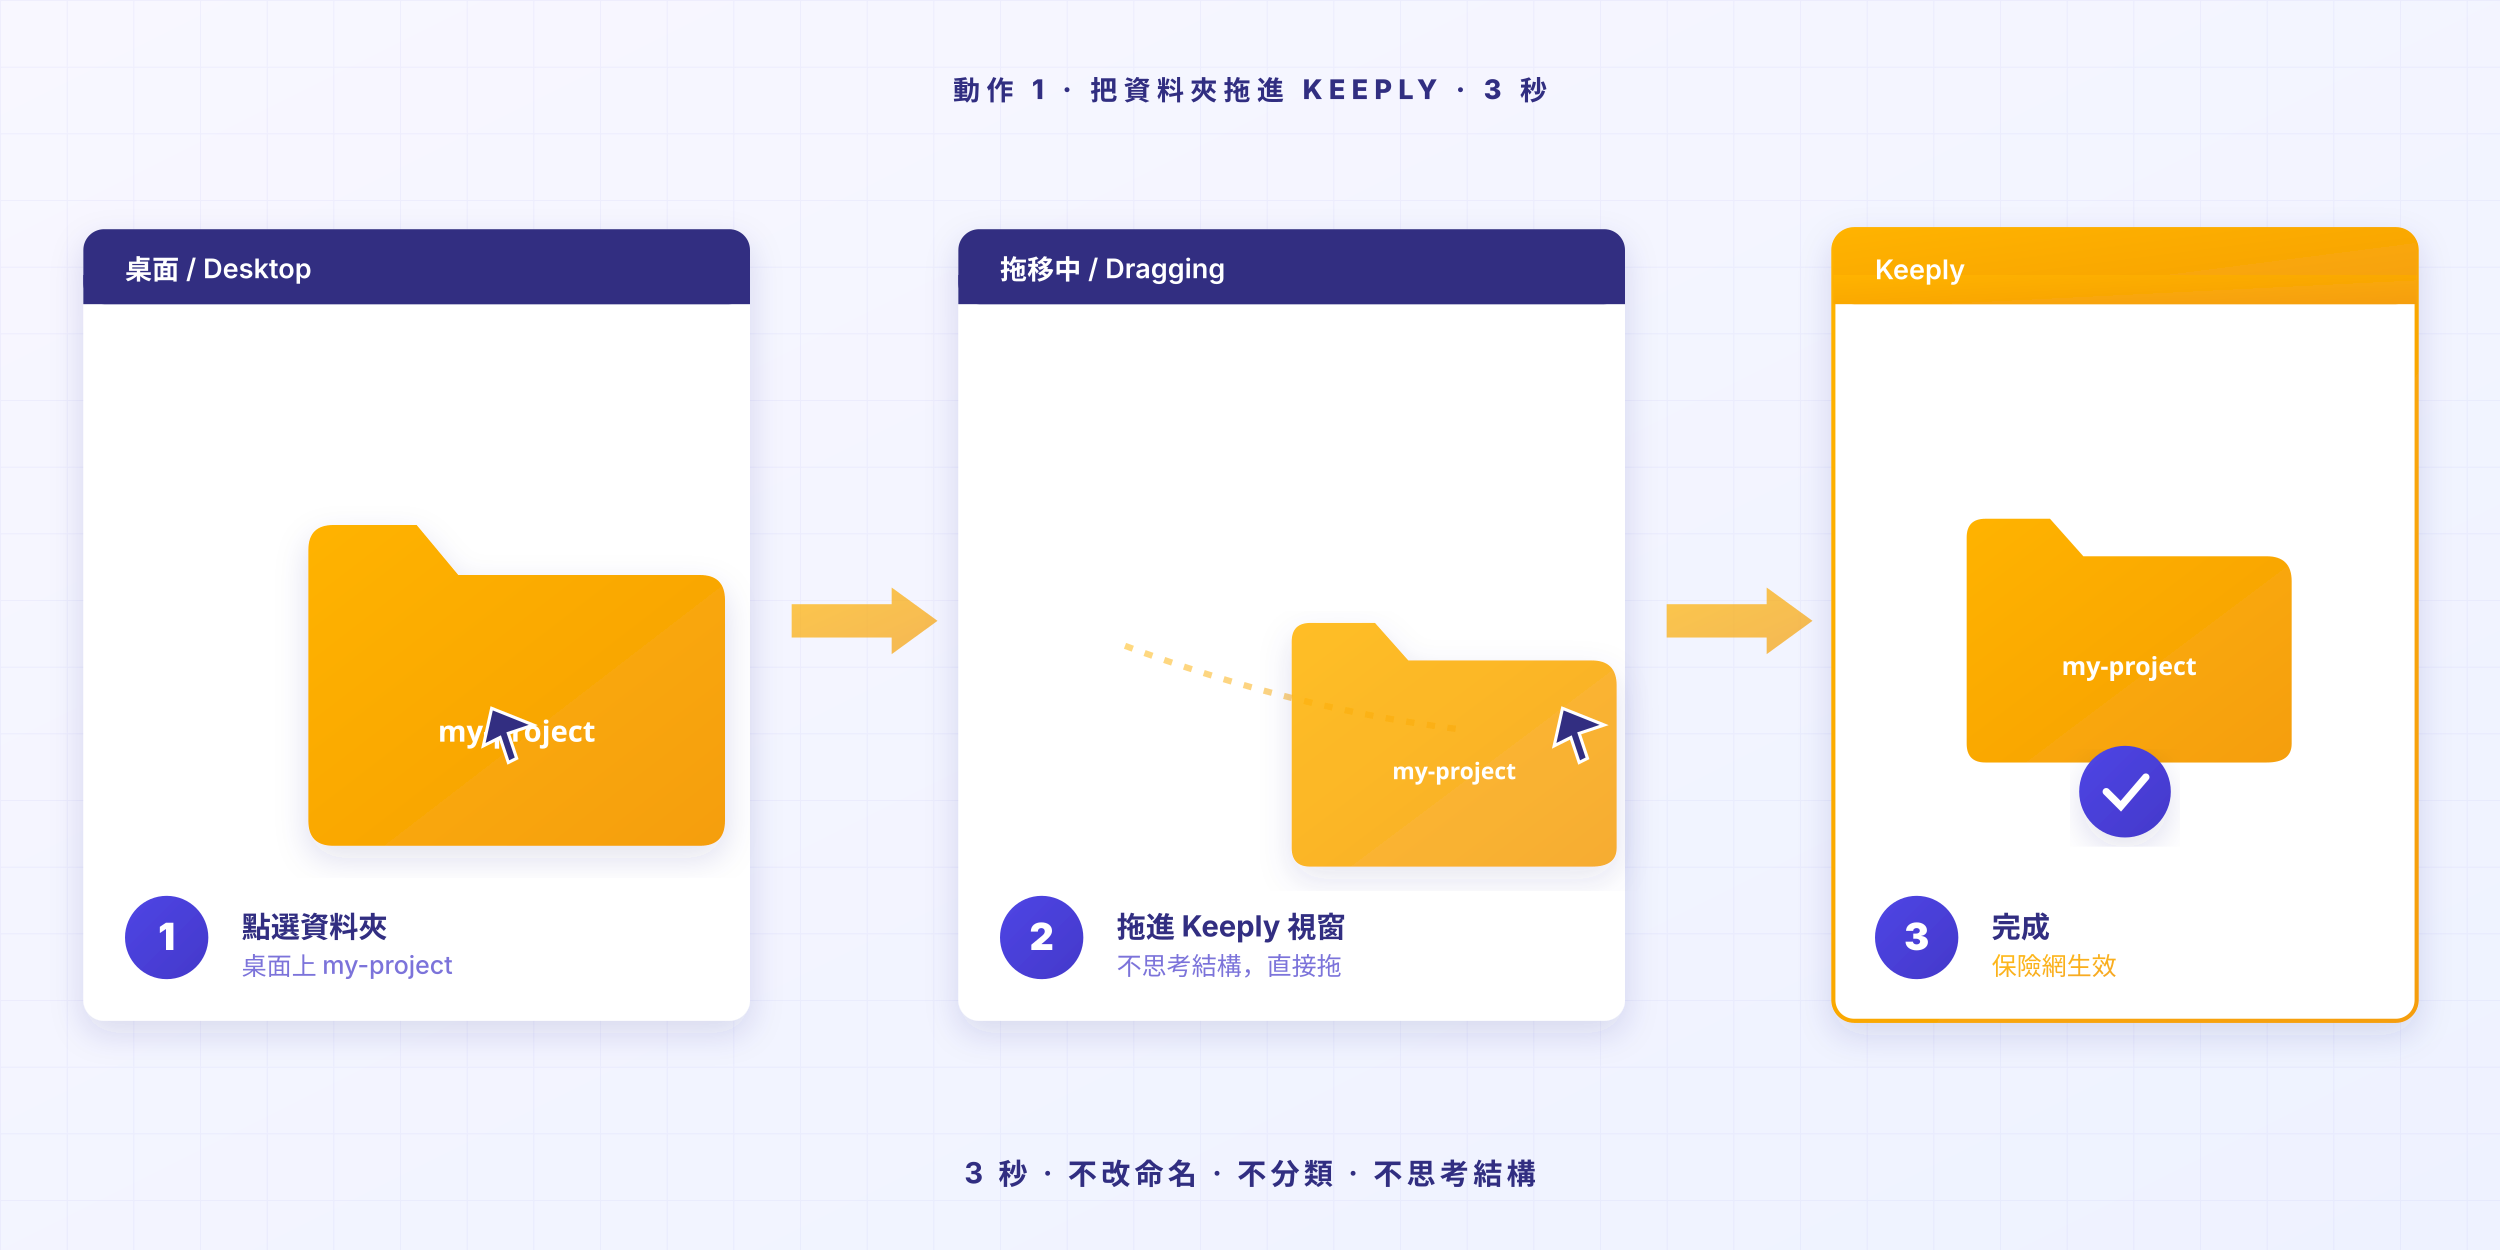
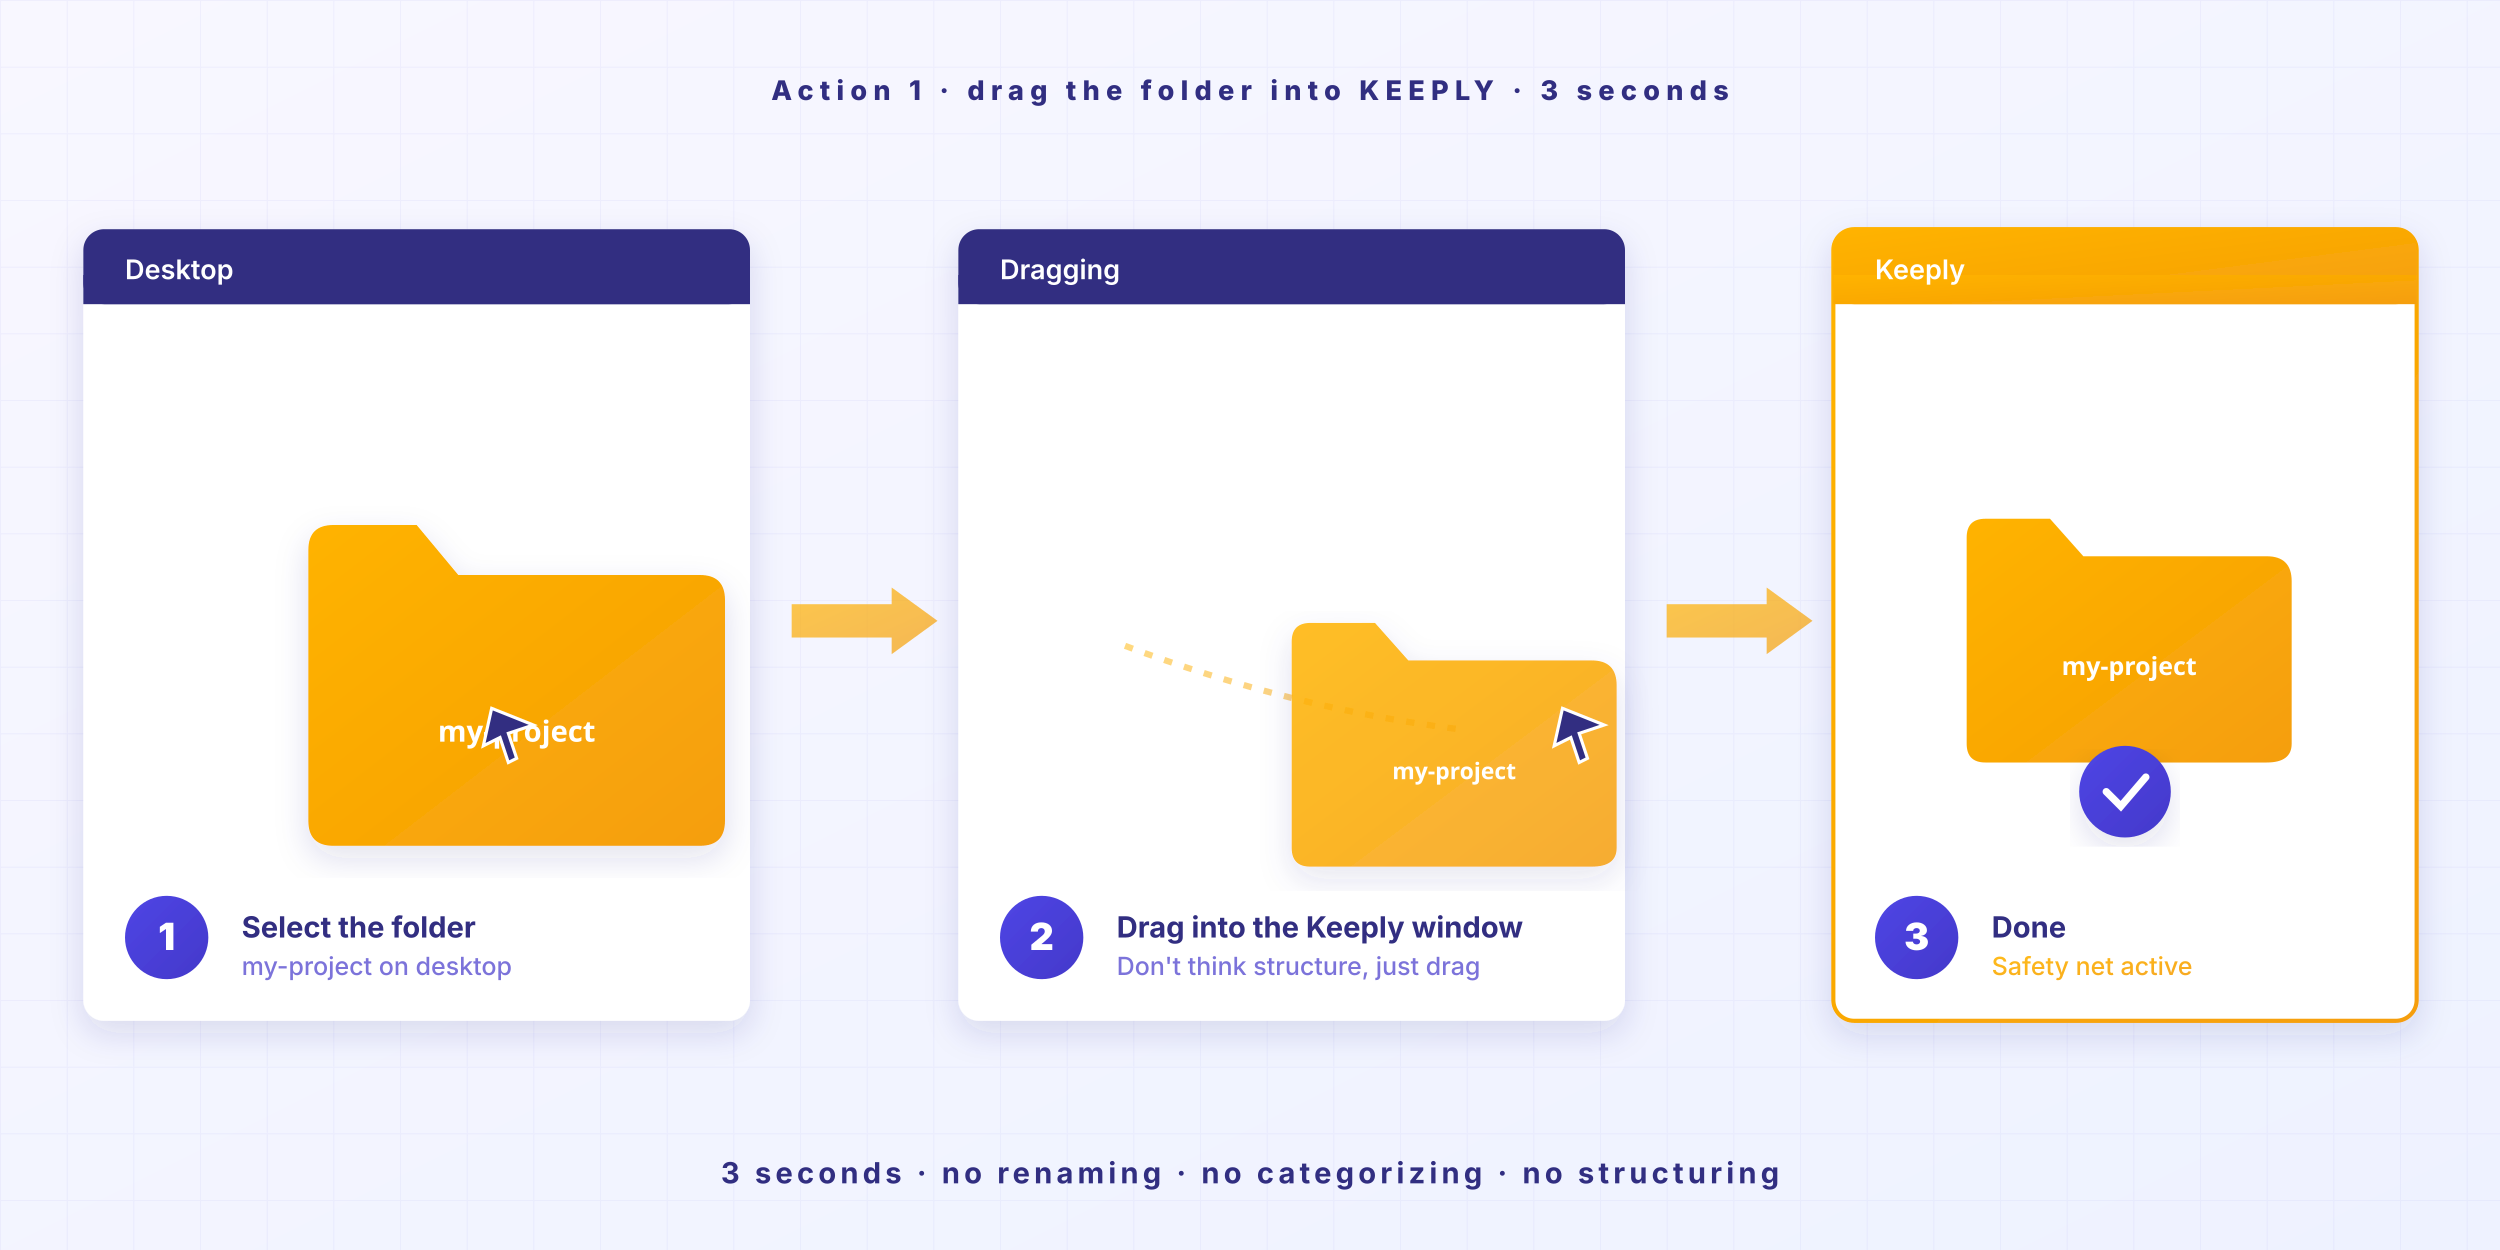
- <svg xmlns="http://www.w3.org/2000/svg" viewBox="0 0 1200 600" fill="none" font-family="'Inter','Noto Sans TC',system-ui,sans-serif">
+ <svg xmlns="http://www.w3.org/2000/svg" viewBox="0 0 1200 600" fill="none" font-family="'Inter','SF Pro Display',-apple-system,system-ui,sans-serif">
  <defs>
    <linearGradient id="g-indigo" x1="0" y1="0" x2="1" y2="1">
      <stop offset="0" stop-color="#4F46E5" />
      <stop offset="1" stop-color="#4338CA" />
    </linearGradient>
    <linearGradient id="g-amber" x1="0" y1="0" x2="1" y2="1">
      <stop offset="0" stop-color="#FFB300" />
      <stop offset="1" stop-color="#F59E0B" />
    </linearGradient>
    <linearGradient id="g-paper" x1="0" y1="0" x2="1" y2="1">
      <stop offset="0" stop-color="#F8F7FF" />
      <stop offset="1" stop-color="#EEF2FF" />
    </linearGradient>
    <pattern id="grid" x="0" y="0" width="32" height="32" patternUnits="userSpaceOnUse">
      <path d="M 32 0 L 0 0 0 32" fill="none" stroke="#4338CA" stroke-width="1" opacity="0.05" />
    </pattern>
    <filter id="shadow">
      <feDropShadow dx="0" dy="6" stdDeviation="8" flood-color="#312E81" flood-opacity="0.14" />
    </filter>
  </defs>
  <rect width="1200" height="600" fill="url(#g-paper)" />
  <rect width="1200" height="600" fill="url(#grid)" />
-   <text x="600" y="48" font-size="13" font-weight="800" fill="#312E81" text-anchor="middle" letter-spacing="3">動作 1 · 把資料夾拖進 KEEPLY · 3 秒</text>
+   <text x="600" y="48" font-size="13" font-weight="800" fill="#312E81" text-anchor="middle" letter-spacing="3">Action 1 · drag the folder into KEEPLY · 3 seconds</text>
  <g transform="translate(40, 110)" filter="url(#shadow)">
    <rect width="320" height="380" rx="10" fill="#ffffff" />
    <rect width="320" height="36" rx="10" fill="#312E81" />
    <rect y="22" width="320" height="14" fill="#312E81" />
-     <text x="20" y="24" font-size="13" font-weight="600" fill="#ffffff">桌面 / Desktop</text>
+     <text x="20" y="24" font-size="13" font-weight="600" fill="#ffffff">Desktop</text>
    <g transform="translate(108, 130)" filter="url(#shadow)">
      <path d="M0 24 Q0 12 12 12 L52 12 L72 36 L188 36 Q200 36 200 48 L200 154 Q200 166 188 166 L12 166 Q0 166 0 154 Z" fill="url(#g-amber)" />
      <text x="100" y="116" font-size="14" font-weight="700" fill="#ffffff" text-anchor="middle" font-family="system-ui,sans-serif">my-project</text>
    </g>
    <g transform="translate(196, 230)">
      <path d="M0 0 L20 8 L8 12 L12 24 L8 26 L4 14 L-4 18 Z" fill="#312E81" stroke="#ffffff" stroke-width="1.5" />
    </g>
    <g transform="translate(20, 320)">
      <circle cx="20" cy="20" r="20" fill="url(#g-indigo)" />
      <text x="20" y="26" font-size="18" font-weight="900" fill="#ffffff" text-anchor="middle">1</text>
-       <text x="56" y="20" font-size="14" font-weight="700" fill="#312E81">點選資料夾</text>
-       <text x="56" y="38" font-size="12" font-weight="500" fill="#4338CA" opacity="0.7">桌面上 my-project</text>
+       <text x="56" y="20" font-size="14" font-weight="700" fill="#312E81">Select the folder</text>
+       <text x="56" y="38" font-size="12" font-weight="500" fill="#4338CA" opacity="0.7">my-project on desktop</text>
    </g>
  </g>
  <g transform="translate(380, 290)" opacity="0.7">
    <path d="M0 0 L48 0 L48 -8 L70 8 L48 24 L48 16 L0 16 Z" fill="url(#g-amber)" />
  </g>
  <g transform="translate(460, 110)" filter="url(#shadow)">
    <rect width="320" height="380" rx="10" fill="#ffffff" />
    <rect width="320" height="36" rx="10" fill="#312E81" />
    <rect y="22" width="320" height="14" fill="#312E81" />
-     <text x="20" y="24" font-size="13" font-weight="600" fill="#ffffff">拖移中 / Dragging</text>
+     <text x="20" y="24" font-size="13" font-weight="600" fill="#ffffff">Dragging</text>
    <g opacity="0.5">
      <path d="M80 200 Q160 230 240 240" stroke="url(#g-amber)" stroke-width="3" stroke-dasharray="4 6" fill="none" />
    </g>
    <g transform="translate(160, 180)" opacity="0.85" filter="url(#shadow)">
      <path d="M0 18 Q0 9 9 9 L40 9 L56 27 L144 27 Q156 27 156 39 L156 117 Q156 126 144 126 L9 126 Q0 126 0 117 Z" fill="url(#g-amber)" />
      <text x="78" y="84" font-size="11" font-weight="700" fill="#ffffff" text-anchor="middle" font-family="system-ui,sans-serif">my-project</text>
    </g>
    <g transform="translate(290, 230)">
      <path d="M0 0 L20 8 L8 12 L12 24 L8 26 L4 14 L-4 18 Z" fill="#312E81" stroke="#ffffff" stroke-width="1.5" />
    </g>
    <g transform="translate(20, 320)">
      <circle cx="20" cy="20" r="20" fill="url(#g-indigo)" />
      <text x="20" y="26" font-size="18" font-weight="900" fill="#ffffff" text-anchor="middle">2</text>
-       <text x="56" y="20" font-size="14" font-weight="700" fill="#312E81">拖進 Keeply 視窗</text>
-       <text x="56" y="38" font-size="12" font-weight="500" fill="#4338CA" opacity="0.7">不思考結構，直接拖</text>
+       <text x="56" y="20" font-size="14" font-weight="700" fill="#312E81">Drag into the Keeply window</text>
+       <text x="56" y="38" font-size="12" font-weight="500" fill="#4338CA" opacity="0.7">Don't think structure, just drag</text>
    </g>
  </g>
  <g transform="translate(800, 290)" opacity="0.7">
    <path d="M0 0 L48 0 L48 -8 L70 8 L48 24 L48 16 L0 16 Z" fill="url(#g-amber)" />
  </g>
  <g transform="translate(880, 110)" filter="url(#shadow)">
    <rect width="280" height="380" rx="10" fill="#ffffff" stroke="url(#g-amber)" stroke-width="2" />
    <rect width="280" height="36" rx="10" fill="url(#g-amber)" />
    <rect y="22" width="280" height="14" fill="url(#g-amber)" />
    <text x="20" y="24" font-size="13" font-weight="600" fill="#ffffff">Keeply</text>
    <g transform="translate(64, 130)">
      <path d="M0 18 Q0 9 9 9 L40 9 L56 27 L144 27 Q156 27 156 39 L156 117 Q156 126 144 126 L9 126 Q0 126 0 117 Z" fill="url(#g-amber)" />
      <text x="78" y="84" font-size="12" font-weight="700" fill="#ffffff" text-anchor="middle" font-family="system-ui,sans-serif">my-project</text>
    </g>
    <g transform="translate(140, 270)">
      <circle cx="0" cy="0" r="22" fill="url(#g-indigo)" filter="url(#shadow)" />
      <path d="M-9 0 L-2 7 L10 -7" stroke="#ffffff" stroke-width="3.5" stroke-linecap="round" fill="none" />
    </g>
    <g transform="translate(20, 320)">
      <circle cx="20" cy="20" r="20" fill="url(#g-indigo)" />
      <text x="20" y="26" font-size="18" font-weight="900" fill="#ffffff" text-anchor="middle">3</text>
-       <text x="56" y="20" font-size="14" font-weight="700" fill="#312E81">完成</text>
-       <text x="56" y="38" font-size="12" font-weight="500" fill="url(#g-amber)" opacity="0.9">保險網生效</text>
+       <text x="56" y="20" font-size="14" font-weight="700" fill="#312E81">Done</text>
+       <text x="56" y="38" font-size="12" font-weight="500" fill="url(#g-amber)" opacity="0.9">Safety net active</text>
    </g>
  </g>
-   <text x="600" y="568" font-size="14" font-weight="700" fill="#312E81" text-anchor="middle" letter-spacing="2">3 秒 · 不改命名 · 不分類 · 不思考結構</text>
+   <text x="600" y="568" font-size="14" font-weight="700" fill="#312E81" text-anchor="middle" letter-spacing="2">3 seconds · no renaming · no categorizing · no structuring</text>
</svg>
